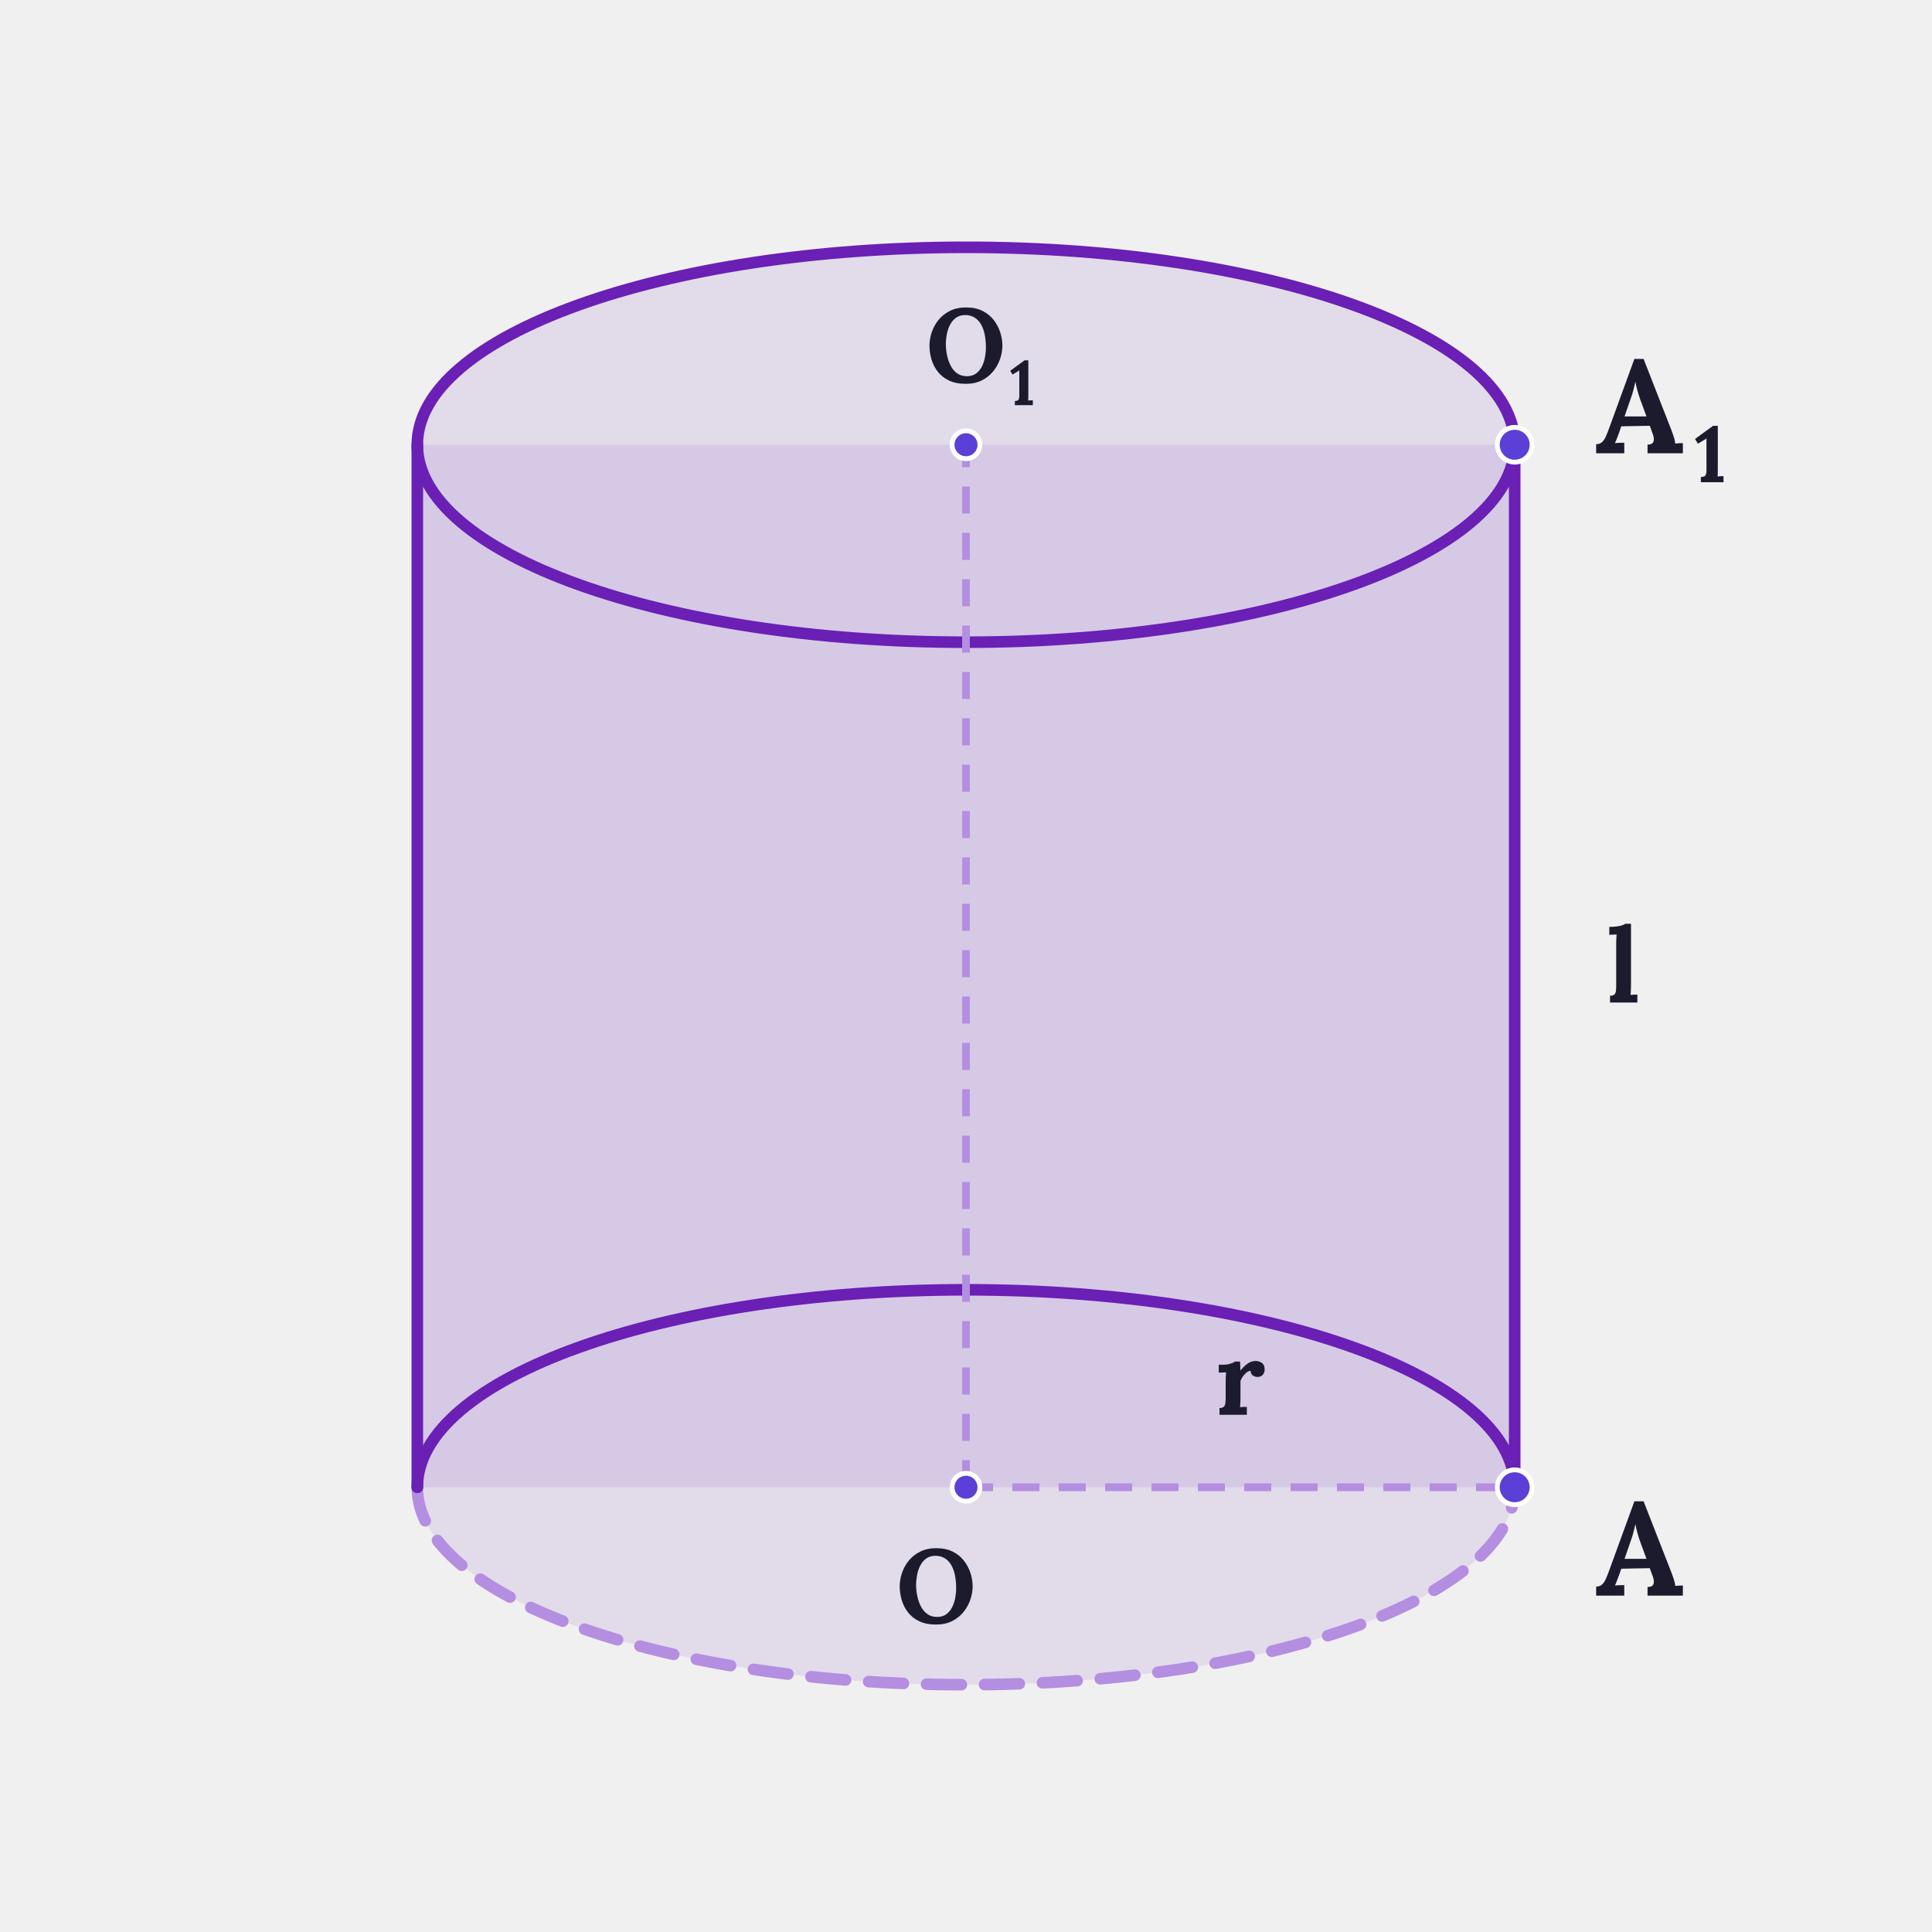
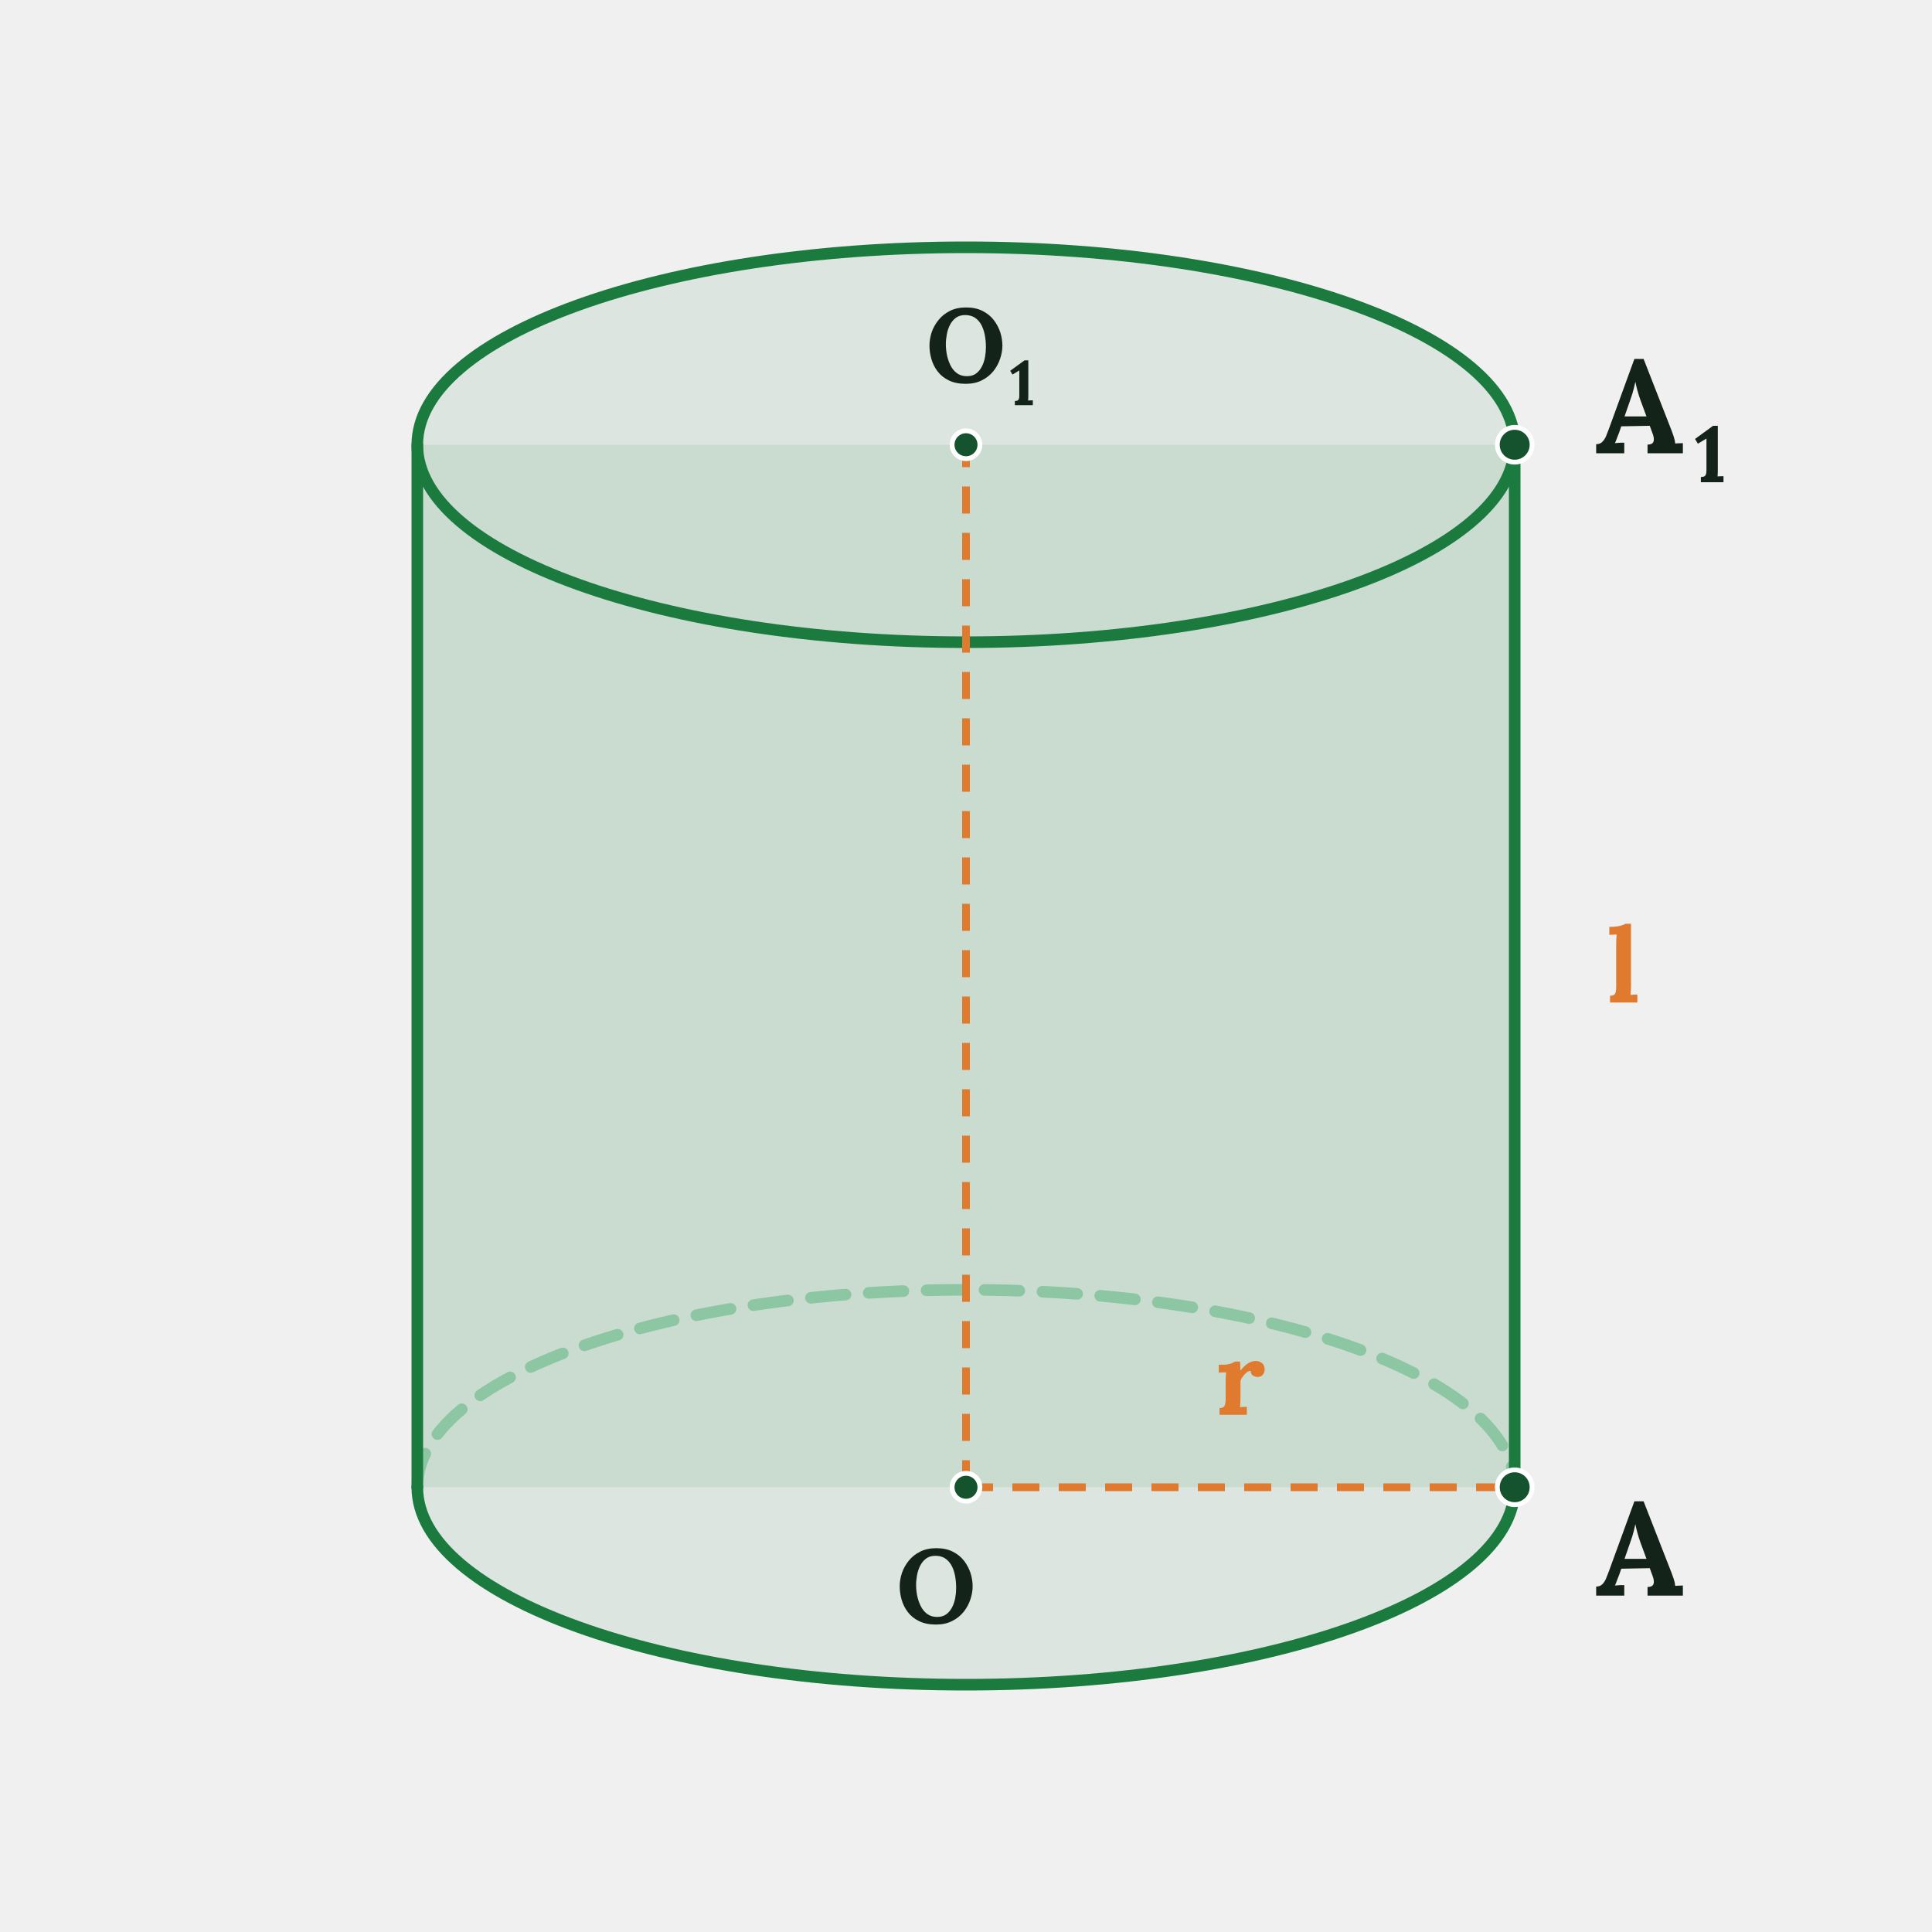
<svg xmlns="http://www.w3.org/2000/svg" viewBox="0 0 1000 1000" width="1000" height="1000">
-   <polygon points="216.0,230.2 784.0,230.2 784.0,769.8 216.0,769.8" fill="#6a1fb5" fill-opacity="0.1" stroke="none" />
-   <path d="M 216.0 769.8 L 216.0 230.2 A 284.0 102.2 0 1 1 784.0 230.2 L 784.0 769.8 A 284.0 102.2 0 0 1 216.0 769.8 Z" fill="#6a1fb5" fill-opacity="0.1" stroke="none" />
-   <path d="M 216.0 769.8 A 284.0 102.2 0 0 0 784.0 769.8" fill="none" stroke="#b48ee0" stroke-width="6" stroke-dasharray="18,12" stroke-linecap="round" />
-   <path d="M 216.0 769.8 A 284.0 102.2 0 0 1 784.0 769.8" fill="none" stroke="#6a1fb5" stroke-width="6" stroke-linecap="round" />
-   <ellipse cx="500.0" cy="230.2" rx="284.0" ry="102.2" fill="none" stroke="#6a1fb5" stroke-width="6" />
-   <line x1="216.0" y1="769.8" x2="216.0" y2="230.2" stroke="#6a1fb5" stroke-width="6" stroke-linecap="round" />
-   <line x1="784.0" y1="769.8" x2="784.0" y2="230.2" stroke="#6a1fb5" stroke-width="6" stroke-linecap="round" />
-   <line x1="500.0" y1="769.8" x2="500.0" y2="230.2" stroke="#b48ee0" stroke-width="4" stroke-dasharray="14,10" />
-   <line x1="500.0" y1="769.8" x2="784.0" y2="769.8" stroke="#b48ee0" stroke-width="4" stroke-dasharray="14,10" />
-   <circle cx="784.0" cy="769.8" r="9" fill="#5b3fd6" stroke="#fff" stroke-width="2.5" />
-   <circle cx="784.0" cy="230.2" r="9" fill="#5b3fd6" stroke="#fff" stroke-width="2.5" />
-   <circle cx="500.0" cy="769.8" r="7.2" fill="#5b3fd6" stroke="#fff" stroke-width="2.5" />
-   <circle cx="500.0" cy="230.2" r="7.2" fill="#5b3fd6" stroke="#fff" stroke-width="2.5" />
-   <path transform="translate(463.8,840.0) scale(0.054,-0.054)" d="M383 -16Q288 -16 221.5 16.0Q155 48 114.0 101.5Q73 155 54.0 220.0Q35 285 35 350Q35 413 56.5 477.5Q78 542 121.5 596.0Q165 650 231.0 683.0Q297 716 386 716Q477 716 543.0 683.0Q609 650 651.0 595.5Q693 541 713.5 477.0Q734 413 734 350Q734 288 712.5 224.0Q691 160 647.5 105.5Q604 51 538.0 17.5Q472 -16 383 -16ZM394 57Q446 57 481.0 82.5Q516 108 537.0 149.0Q558 190 567.0 238.5Q576 287 576 333Q576 402 564.0 459.0Q552 516 527.0 557.5Q502 599 463.5 621.5Q425 644 373 643Q322 642 287.0 615.5Q252 589 231.0 547.5Q210 506 201.0 457.0Q192 408 192 362Q192 315 202.5 262.0Q213 209 236.0 162.0Q259 115 298.0 86.0Q337 57 394 57Z" fill="#1c1b2e" />
-   <path transform="translate(479.2,197.8) scale(0.054,-0.054)" d="M383 -16Q288 -16 221.5 16.0Q155 48 114.0 101.5Q73 155 54.0 220.0Q35 285 35 350Q35 413 56.5 477.5Q78 542 121.5 596.0Q165 650 231.0 683.0Q297 716 386 716Q477 716 543.0 683.0Q609 650 651.0 595.5Q693 541 713.5 477.0Q734 413 734 350Q734 288 712.5 224.0Q691 160 647.5 105.5Q604 51 538.0 17.5Q472 -16 383 -16ZM394 57Q446 57 481.0 82.5Q516 108 537.0 149.0Q558 190 567.0 238.5Q576 287 576 333Q576 402 564.0 459.0Q552 516 527.0 557.5Q502 599 463.5 621.5Q425 644 373 643Q322 642 287.0 615.5Q252 589 231.0 547.5Q210 506 201.0 457.0Q192 408 192 362Q192 315 202.5 262.0Q213 209 236.0 162.0Q259 115 298.0 86.0Q337 57 394 57Z" fill="#1c1b2e" />
-   <path transform="translate(522.7,209.7) scale(0.0324,-0.0324)" d="M80 0V66Q103 67 118.5 72.0Q134 77 142.5 95.0Q151 113 151 153V554L42 489L6 549L235 716H295V164Q295 137 294.5 112.0Q294 87 292 74Q308 76 332.5 76.5Q357 77 367 77V0Z" fill="#1c1b2e" />
-   <path transform="translate(825.9,825.9) scale(0.068,-0.068)" d="M4 0V69Q32 69 49.0 85.0Q66 101 77.5 127.0Q89 153 100 183L295 718H365L578 173Q584 158 594.0 127.5Q604 97 606 74Q623 76 638.5 76.5Q654 77 664 77V0H395V66Q423 66 433.5 77.5Q444 89 443.0 109.0Q442 129 432 154L412 209L195 205L179 158Q174 145 164.5 119.5Q155 94 147 77Q163 79 185.5 79.5Q208 80 218 80V0ZM220 280H387L341 405Q328 441 318.0 477.5Q308 514 303 542H302Q298 525 290.0 491.0Q282 457 265 410Z" fill="#1c1b2e" />
-   <path transform="translate(825.9,234.6) scale(0.068,-0.068)" d="M4 0V69Q32 69 49.0 85.0Q66 101 77.5 127.0Q89 153 100 183L295 718H365L578 173Q584 158 594.0 127.5Q604 97 606 74Q623 76 638.5 76.5Q654 77 664 77V0H395V66Q423 66 433.5 77.5Q444 89 443.0 109.0Q442 129 432 154L412 209L195 205L179 158Q174 145 164.5 119.5Q155 94 147 77Q163 79 185.5 79.5Q208 80 218 80V0ZM220 280H387L341 405Q328 441 318.0 477.5Q308 514 303 542H302Q298 525 290.0 491.0Q282 457 265 410Z" fill="#1c1b2e" />
-   <path transform="translate(877.1,249.6) scale(0.0408,-0.0408)" d="M80 0V66Q103 67 118.5 72.0Q134 77 142.5 95.0Q151 113 151 153V554L42 489L6 549L235 716H295V164Q295 137 294.5 112.0Q294 87 292 74Q308 76 332.5 76.5Q357 77 367 77V0Z" fill="#1c1b2e" />
-   <path transform="translate(629.0,732.3) scale(0.054,-0.054)" d="M41 65Q69 65 81.0 76.0Q93 87 96.5 107.5Q100 128 100 154V322Q100 340 101.0 362.5Q102 385 104 407Q88 406 66.5 405.5Q45 405 34 404V480H74Q113 480 145.5 490.0Q178 500 188 510H237Q239 500 240.0 472.5Q241 445 241 424Q268 457 292.0 477.0Q316 497 339.5 506.5Q363 516 387 516Q422 516 448.0 496.5Q474 477 474 433Q474 418 467.0 401.5Q460 385 445.0 374.0Q430 363 404 363Q384 363 363.0 375.0Q342 387 339 421Q319 421 299.0 404.5Q279 388 263.5 365.5Q248 343 242 324V161Q242 147 241.0 121.5Q240 96 238 73Q254 75 273.5 75.5Q293 76 303 76V0H41Z" fill="#1c1b2e" />
-   <path transform="translate(832.0,518.9) scale(0.054,-0.054)" d="M25 65Q53 65 65.5 76.0Q78 87 81.0 107.5Q84 128 84 154V565Q84 583 85.0 606.5Q86 630 88 652Q72 651 50.5 650.5Q29 650 18 649V725Q65 725 96.5 730.0Q128 735 146.5 742.0Q165 749 172 755H226V161Q226 147 225.0 121.5Q224 96 222 73Q239 75 258.0 75.5Q277 76 287 76V0H25Z" fill="#1c1b2e" />
+   <polygon points="216.0,230.2 784.0,230.2 784.0,769.8 216.0,769.8" fill="#1B7A3E" fill-opacity="0.09" stroke="none" />
+   <path d="M 216.0 769.8 L 216.0 230.2 A 284.0 102.2 0 1 1 784.0 230.2 L 784.0 769.8 A 284.0 102.2 0 0 1 216.0 769.8 Z" fill="#1B7A3E" fill-opacity="0.09" stroke="none" />
+   <path d="M 216.0 769.8 A 284.0 102.2 0 0 1 784.0 769.8" fill="none" stroke="#8CC6A3" stroke-width="6" stroke-dasharray="18,12" stroke-linecap="round" />
+   <path d="M 216.0 769.8 A 284.0 102.2 0 0 0 784.0 769.8" fill="none" stroke="#1B7A3E" stroke-width="6" stroke-linecap="round" />
+   <ellipse cx="500.0" cy="230.2" rx="284.0" ry="102.2" fill="none" stroke="#1B7A3E" stroke-width="6" />
+   <line x1="216.0" y1="769.8" x2="216.0" y2="230.2" stroke="#1B7A3E" stroke-width="6" stroke-linecap="round" />
+   <line x1="784.0" y1="769.8" x2="784.0" y2="230.2" stroke="#1B7A3E" stroke-width="6" stroke-linecap="round" />
+   <line x1="500.0" y1="769.8" x2="500.0" y2="230.2" stroke="#E07A2F" stroke-width="4" stroke-dasharray="14,10" />
+   <line x1="500.0" y1="769.8" x2="784.0" y2="769.8" stroke="#E07A2F" stroke-width="4" stroke-dasharray="14,10" />
+   <circle cx="784.0" cy="769.8" r="9" fill="#14532D" stroke="#fff" stroke-width="2.5" />
+   <circle cx="784.0" cy="230.2" r="9" fill="#14532D" stroke="#fff" stroke-width="2.5" />
+   <circle cx="500.0" cy="769.8" r="7.2" fill="#14532D" stroke="#fff" stroke-width="2.5" />
+   <circle cx="500.0" cy="230.2" r="7.2" fill="#14532D" stroke="#fff" stroke-width="2.5" />
+   <path transform="translate(463.8,840.0) scale(0.054,-0.054)" d="M383 -16Q288 -16 222 16Q155 48 114 102Q73 155 54 220Q35 285 35 350Q35 413 56 478Q78 542 122 596Q165 650 231 683Q297 716 386 716Q477 716 543 683Q609 650 651 596Q693 541 714 477Q734 413 734 350Q734 288 712 224Q691 160 648 106Q604 51 538 18Q472 -16 383 -16ZM394 57Q446 57 481 82Q516 108 537 149Q558 190 567 238Q576 287 576 333Q576 402 564 459Q552 516 527 558Q502 599 464 622Q425 644 373 643Q322 642 287 616Q252 589 231 548Q210 506 201 457Q192 408 192 362Q192 315 202 262Q213 209 236 162Q259 115 298 86Q337 57 394 57Z" fill="#14231A" />
+   <path transform="translate(479.2,197.8) scale(0.054,-0.054)" d="M383 -16Q288 -16 222 16Q155 48 114 102Q73 155 54 220Q35 285 35 350Q35 413 56 478Q78 542 122 596Q165 650 231 683Q297 716 386 716Q477 716 543 683Q609 650 651 596Q693 541 714 477Q734 413 734 350Q734 288 712 224Q691 160 648 106Q604 51 538 18Q472 -16 383 -16ZM394 57Q446 57 481 82Q516 108 537 149Q558 190 567 238Q576 287 576 333Q576 402 564 459Q552 516 527 558Q502 599 464 622Q425 644 373 643Q322 642 287 616Q252 589 231 548Q210 506 201 457Q192 408 192 362Q192 315 202 262Q213 209 236 162Q259 115 298 86Q337 57 394 57Z" fill="#14231A" />
+   <path transform="translate(522.7,209.7) scale(0.0324,-0.0324)" d="M80 0L80 66Q103 67 118 72Q134 77 142 95Q151 113 151 153L151 554L42 489L6 549L235 716L295 716L295 164Q295 137 294 112Q294 87 292 74Q308 76 332 76Q357 77 367 77L367 0L80 0Z" fill="#14231A" />
+   <path transform="translate(825.9,825.9) scale(0.068,-0.068)" d="M4 0L4 69Q32 69 49 85Q66 101 78 127Q89 153 100 183L295 718L365 718L578 173Q584 158 594 128Q604 97 606 74Q623 76 638 76Q654 77 664 77L664 0L395 0L395 66Q423 66 434 78Q444 89 443 109Q442 129 432 154L412 209L195 205L179 158Q174 145 164 120Q155 94 147 77Q163 79 186 80Q208 80 218 80L218 0L4 0ZM220 280L387 280L341 405Q328 441 318 478Q308 514 303 542L302 542Q298 525 290 491Q282 457 265 410L220 280Z" fill="#14231A" />
+   <path transform="translate(825.9,234.6) scale(0.068,-0.068)" d="M4 0L4 69Q32 69 49 85Q66 101 78 127Q89 153 100 183L295 718L365 718L578 173Q584 158 594 128Q604 97 606 74Q623 76 638 76Q654 77 664 77L664 0L395 0L395 66Q423 66 434 78Q444 89 443 109Q442 129 432 154L412 209L195 205L179 158Q174 145 164 120Q155 94 147 77Q163 79 186 80Q208 80 218 80L218 0L4 0ZM220 280L387 280L341 405Q328 441 318 478Q308 514 303 542L302 542Q298 525 290 491Q282 457 265 410L220 280Z" fill="#14231A" />
+   <path transform="translate(877.1,249.6) scale(0.0408,-0.0408)" d="M80 0L80 66Q103 67 118 72Q134 77 142 95Q151 113 151 153L151 554L42 489L6 549L235 716L295 716L295 164Q295 137 294 112Q294 87 292 74Q308 76 332 76Q357 77 367 77L367 0L80 0Z" fill="#14231A" />
+   <path transform="translate(629.0,732.3) scale(0.054,-0.054)" d="M41 65Q69 65 81 76Q93 87 96 108Q100 128 100 154L100 322Q100 340 101 362Q102 385 104 407Q88 406 66 406Q45 405 34 404L34 480L74 480Q113 480 146 490Q178 500 188 510L237 510Q239 500 240 472Q241 445 241 424Q268 457 292 477Q316 497 340 506Q363 516 387 516Q422 516 448 496Q474 477 474 433Q474 418 467 402Q460 385 445 374Q430 363 404 363Q384 363 363 375Q342 387 339 421Q319 421 299 404Q279 388 264 366Q248 343 242 324L242 161Q242 147 241 122Q240 96 238 73Q254 75 274 76Q293 76 303 76L303 0L41 0L41 65Z" fill="#E07A2F" />
+   <path transform="translate(832.0,518.9) scale(0.054,-0.054)" d="M25 65Q53 65 66 76Q78 87 81 108Q84 128 84 154L84 565Q84 583 85 606Q86 630 88 652Q72 651 50 650Q29 650 18 649L18 725Q65 725 96 730Q128 735 146 742Q165 749 172 755L226 755L226 161Q226 147 225 122Q224 96 222 73Q239 75 258 76Q277 76 287 76L287 0L25 0L25 65Z" fill="#E07A2F" />
</svg>
